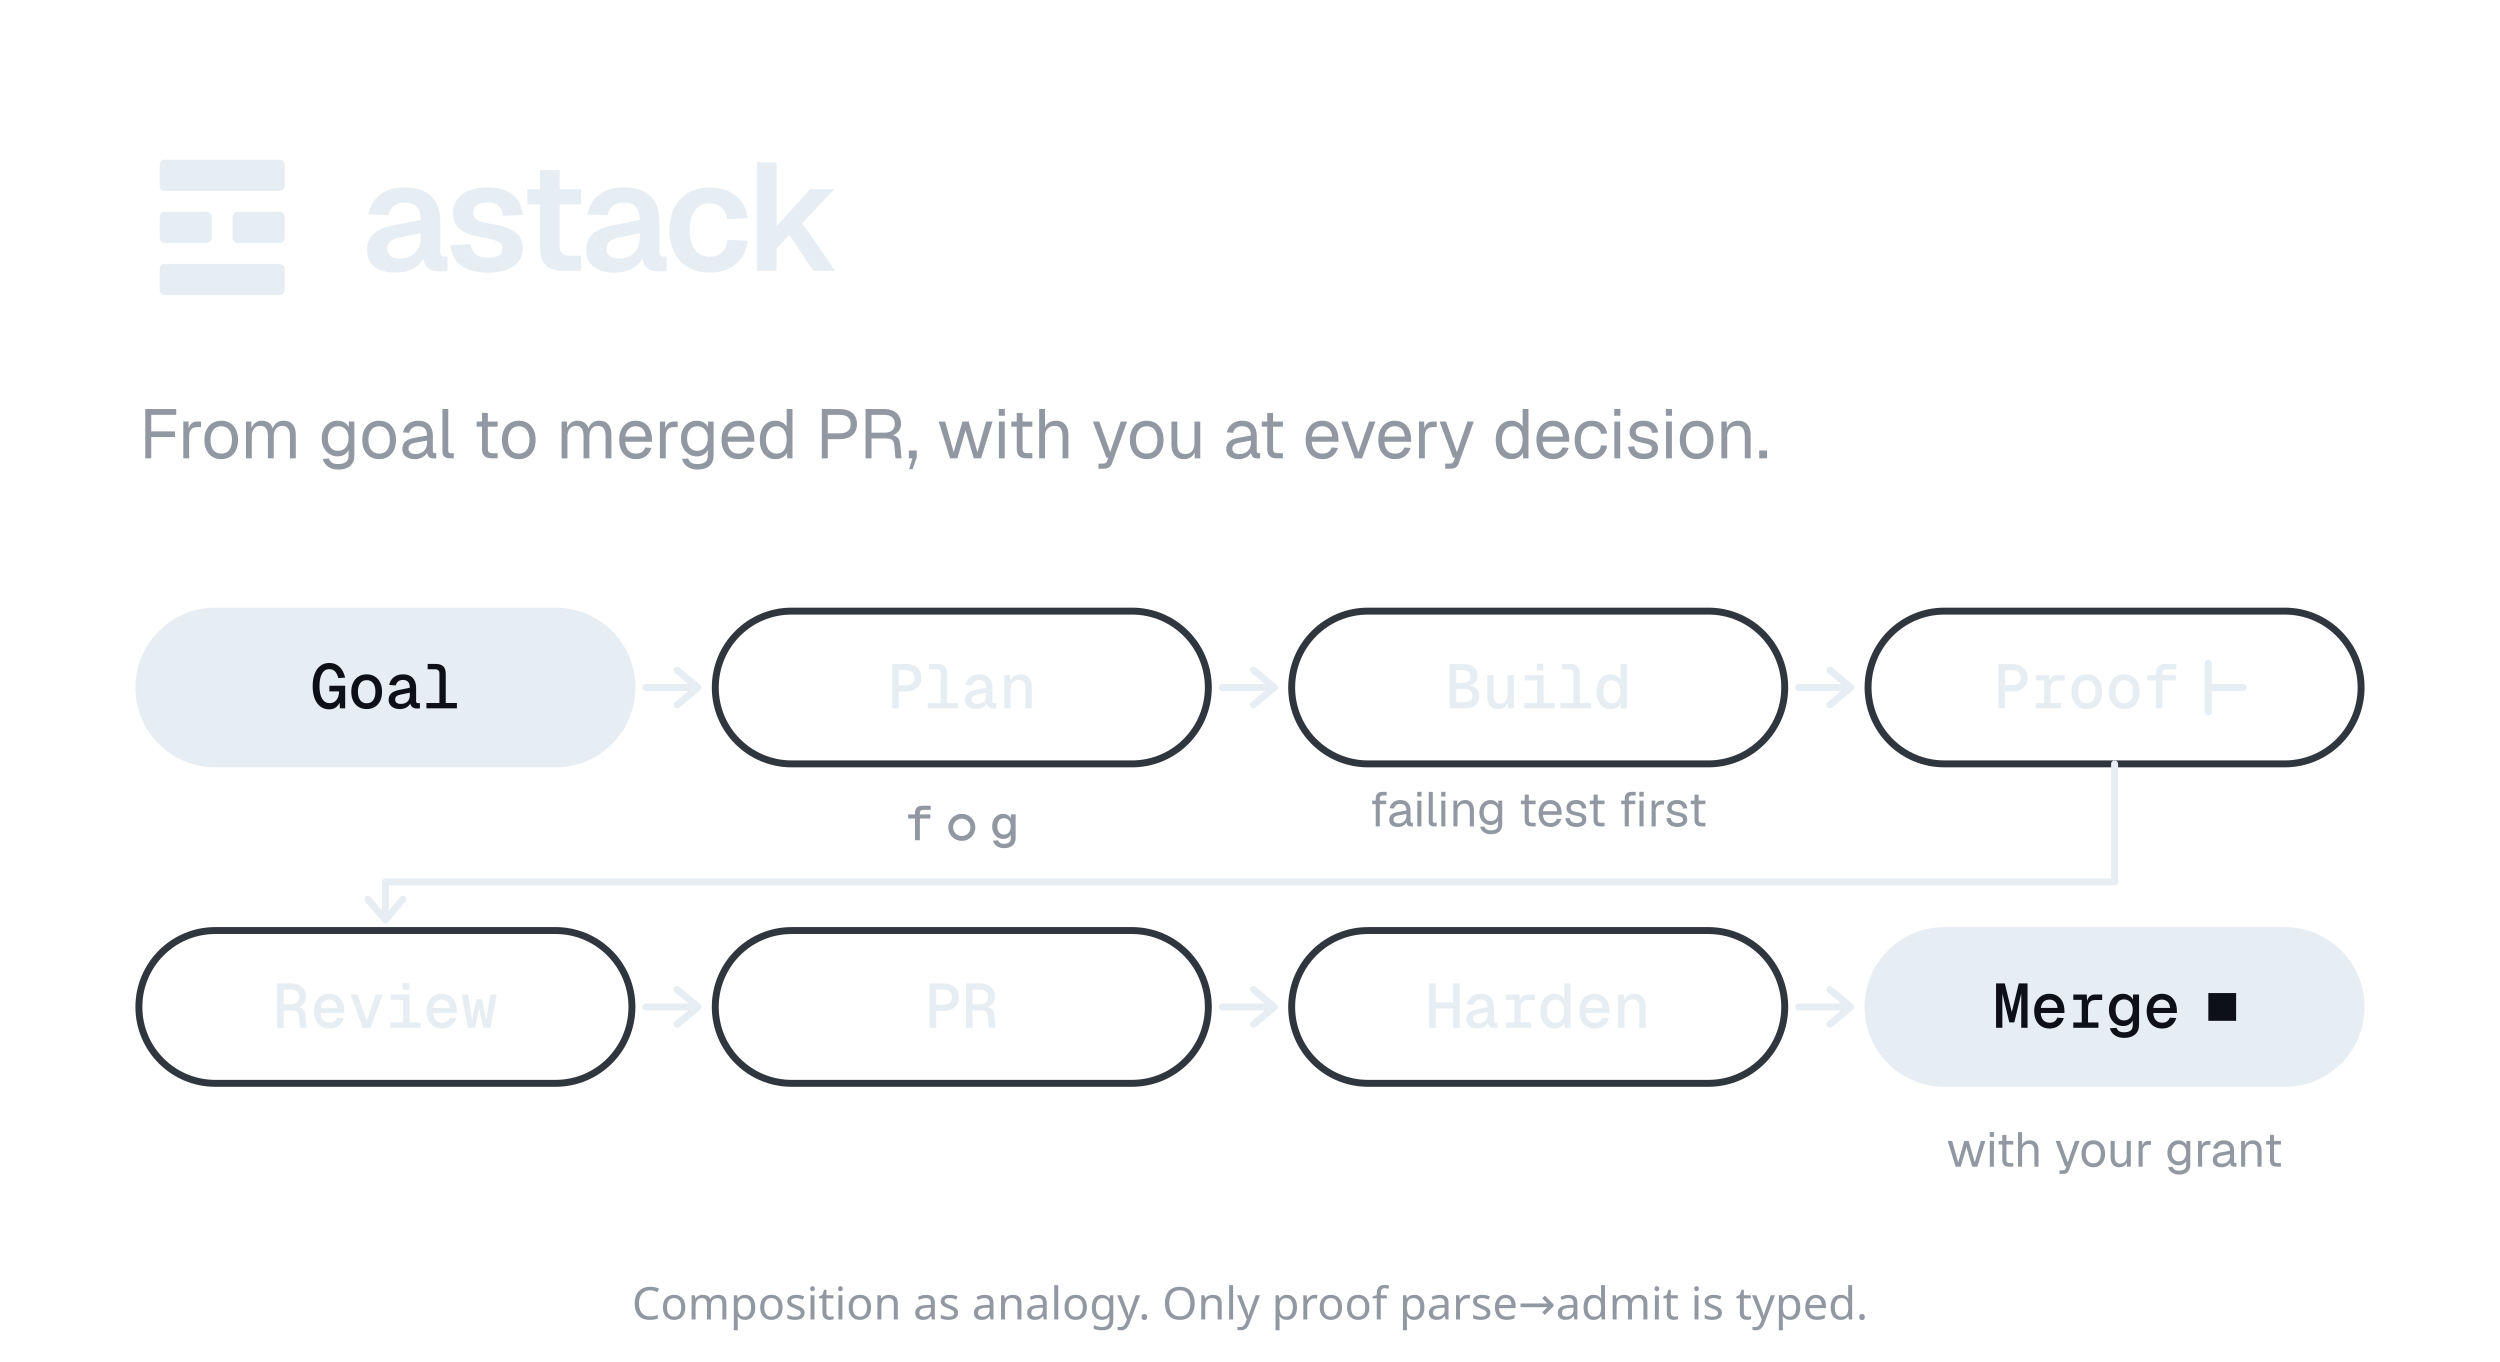
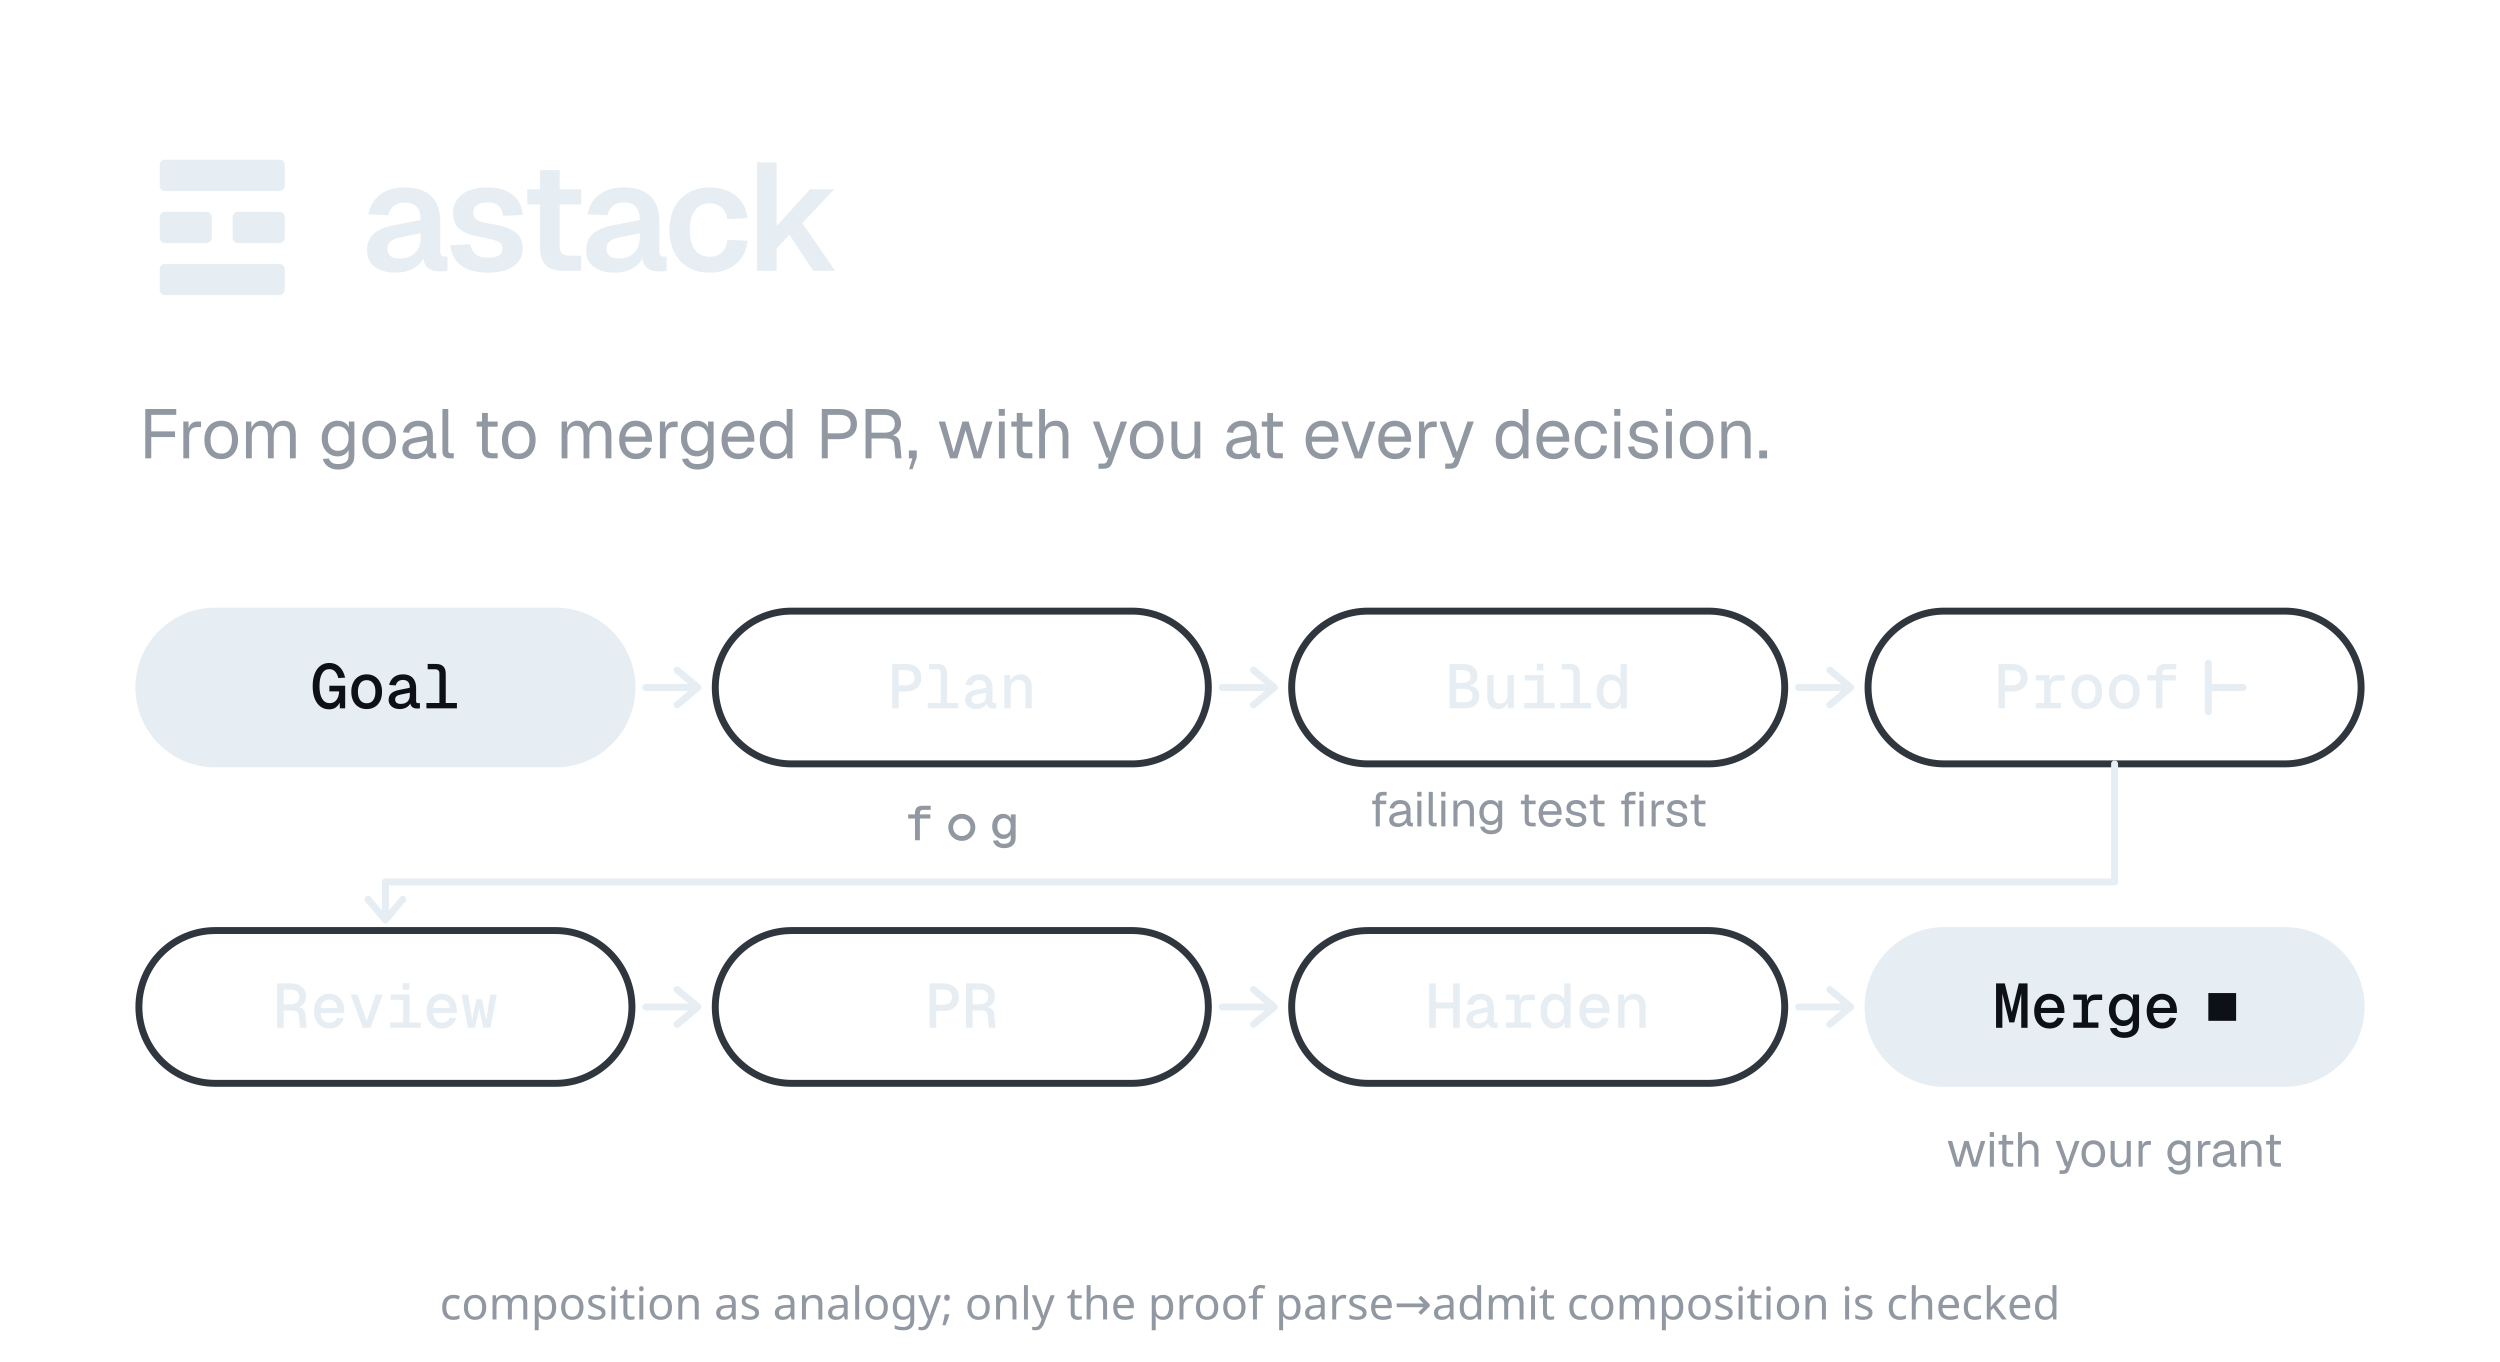
<svg xmlns="http://www.w3.org/2000/svg" width="720" height="392" viewBox="0 0 720 392">
  <defs>
    <path id="a" d="M225 12q-84 0-135-38T39-134q0-69 43-108t131-56l177-35q0-114-103-114-46 0-73 22-27 21-36 61l-130-6q16-84 78-130t161-46q114 0 173 58 58 57 58 164v194q0 21 8 29 7 8 22 8h17V0q-17 4-47 4-43 0-73-18t-38-67v-1q-20 42-68 68-49 26-114 26m26-93q64 0 102-37 37-37 37-98v-30l-138 28q-43 9-61 27-19 17-19 45 0 65 79 65" />
    <path id="b" d="M287 12q-122 0-182-51T39-168l131-6q7 42 34 65 26 23 84 23 45 0 69-14 23-15 23-46 0-18-8-30-9-12-33-21-25-9-72-18-81-14-127-34-46-21-64-52-19-31-19-77 0-74 58-121 57-47 168-47 77 0 127 25 49 24 75 65 25 40 29 90l-130 6q-2-38-26-63t-77-25q-45 0-68 18-24 18-24 48 0 32 23 48 22 15 82 25 82 12 130 33t69 53q20 31 20 75 0 77-61 119-62 41-165 41" />
    <path id="c" d="M398 0H284q-80 0-117-36-38-37-38-117v-282H45v-99h84v-125h128v125h141v99H257v270q0 38 17 52 16 14 49 14h75Z" />
    <path id="d" d="M302 12q-80 0-139-34-59-35-91-98-33-63-33-147t33-147q32-63 91-97 59-35 139-35 102 0 170 53 67 53 79 148l-132 7q-8-51-39-77-32-27-78-27-62 0-96 46t-34 129 34 129 96 46q47 0 79-27 31-27 38-84l132 6q-11 96-78 153-68 56-171 56" />
    <path id="e" d="M198 0H70v-710h128v417l219-241h158L366-312 582 0H438L282-236l-84 89Z" />
    <path id="f" d="M178 0H92v-710h446v84H178v238h342v82H178Z" />
    <path id="g" d="M164 0H80v-530h74l3 98q27-98 126-98h52v80h-51q-120 0-120 130Z" />
    <path id="h" d="M287 12q-73 0-128-34t-85-96q-30-63-30-147 0-85 30-147t85-96 128-34 128 34q54 34 84 96t30 147q0 84-30 147-30 62-84 96-55 34-128 34m0-80q73 0 114-52 40-53 40-145t-40-144q-41-53-114-53t-114 53q-41 52-41 144t41 145q41 52 114 52" />
    <path id="i" d="M164 0H80v-530h77l2 93q20-49 59-77t90-28q60 0 101 29t58 82q17-53 57-82t98-29q85 0 130 53 45 52 45 148V0h-84v-323q0-145-111-145-55 0-88 40-34 40-34 111V0h-84v-317q0-71-25-111t-84-40q-55 0-89 40t-34 111Z" />
    <path id="j" d="M281 162q-85 0-145-42T59 8l88-6q12 37 43 59 30 21 91 21 72 0 111-29 38-29 38-87v-86q-19 42-61 67t-94 25q-67 0-119-33-53-33-82-91-30-58-30-133 0-76 29-133 29-58 81-91 51-33 117-33 56 0 101 26 44 26 62 70v-84h80v494q0 93-61 146-62 52-172 52m-2-270q68 0 109-47 41-48 42-130 2-82-40-129-42-48-111-48-70 0-108 48-39 47-39 129t40 130q39 47 107 47" />
    <path id="k" d="M223 12q-82 0-130-38-49-38-49-106t40-107 127-55l188-35q0-133-126-133-55 0-87 25-32 24-44 70l-89-7q15-75 73-121 57-47 147-47 102 0 156 58 54 57 54 158v219q0 33 28 33h21V0q-12 2-32 2-46 0-69-18-24-19-30-61l-1-5q-20 41-69 68-49 26-108 26m8-74q80 0 124-45t44-111v-38l-172 32q-54 10-74 31-21 20-21 53 0 37 27 58 26 20 72 20" />
    <path id="l" d="M243 0h-59q-46 0-75-24t-29-76v-610h84v603q0 33 33 33h46Z" />
    <path id="m" d="M358 0h-84q-72 0-106-33-35-33-35-103v-320H55v-74h78v-124h84v124h141v74H217v318q0 36 16 50t49 14h76Z" />
    <path id="n" d="M287 12q-75 0-129-34-55-34-84-96-30-63-30-147t30-146q29-62 83-96 53-35 126-35 69 0 122 33 53 32 83 94 29 62 29 151v25H132q5 85 46 128 40 43 109 43 52 0 86-24 33-25 46-65l90 7q-21 71-79 117-59 45-143 45M132-313h293q-6-77-44-113-39-36-98-36-61 0-100 38-40 37-51 111" />
    <path id="o" d="M268 12q-69 0-119-34-51-34-78-96T44-265t27-147 78-96q50-34 119-34 53 0 97 23 44 22 66 63v-254h84V0h-76l-3-80q-22 43-67 68-45 24-101 24m17-80q71 0 109-53 37-53 37-144 0-92-37-144-38-53-109-53-70 0-111 53-42 52-42 144 0 91 42 144 41 53 111 53" />
    <path id="p" d="M178 0H92v-710h255q119 0 185 57t66 158q0 103-66 161t-185 58H178Zm0-626v266h169q161 0 161-135 0-131-161-131Z" />
    <path id="q" d="M178 0H92v-710h269q112 0 177 58t65 157q0 41-17 75-17 33-44 56t-59 32q47 8 75 38 27 30 32 85L610 0h-87l-18-200q-4-44-31-65-28-21-90-21H178Zm0-626v256h194q65 0 103-33t38-94q0-62-39-95-39-34-113-34Z" />
    <path id="r" d="M97 156H47L95 0H44v-113h113v99Z" />
    <path id="s" d="M291 0H186L22-530h92L238-88l126-442h90L580-88l125-442h92L633 0H527L409-403Z" />
    <path id="t" d="M164 0H80v-530h84Zm2-613H78v-98h88Z" />
    <path id="u" d="M164 0H80v-710h84v263q21-49 63-72t97-23q86 0 132 56 45 56 45 145V0h-84v-317q0-151-111-151-64 0-103 39t-39 113Z" />
    <path id="v" d="M172 150h-69V76h61q28 0 42-8 13-9 20-28l19-50h-29L22-530h92L272-88l151-442h92L300 67q-15 43-45 63t-83 20" />
    <path id="w" d="M254 12q-79 0-126-53-48-54-48-148v-341h84v318q0 77 28 114 27 36 84 36 63 0 99-40 36-41 36-112v-316h84V0h-80v-86q-44 98-161 98" />
    <path id="x" d="M321 0H215L22-530h92L268-86l154-444h92Z" />
    <path id="y" d="M287 12q-74 0-128-34-55-34-85-96-30-63-30-147t30-146 85-96q54-35 128-35 92 0 152 48 60 47 73 136l-88 6q-9-53-46-81-37-29-91-29-73 0-114 53-41 52-41 144t41 145q41 52 114 52 54 0 91-30t46-90l88 6q-13 88-73 141T287 12" />
    <path id="z" d="M273 12q-109 0-166-50-57-51-63-129l88-6q8 48 40 77 31 28 101 28 54 0 84-17 29-18 29-57 0-21-9-35-10-14-38-24-28-11-82-21-74-14-116-35t-59-51-17-72q0-71 53-116 52-46 148-46 70 0 115 25 44 24 67 63t28 82l-88 6q-4-38-31-67-28-29-93-29-57 0-84 22t-27 56q0 39 25 58 25 18 95 30 78 13 122 33t62 50q17 29 17 71 0 73-56 114-57 40-145 40" />
    <path id="A" d="M164 0H80v-530h77l2 95q21-55 65-81 43-26 98-26 61 0 101 27 39 27 59 73 19 45 19 101V0h-84v-317q0-74-26-112-27-39-87-39-61 0-100 39-40 38-40 112Z" />
    <path id="B" d="M157 0H44v-113h113Z" />
    <path id="C" d="M299 16q-77 0-136-42-59-43-93-125T36-354q0-115 32-198 32-84 92-129 59-45 142-45 100 0 165 64t88 171l-109 7q-15-65-50-104-36-39-93-39-76 0-117 71t-41 202 43 201q42 70 120 70 69 0 109-51 39-52 42-137H303v-91h253V0h-85l-3-91q-23 48-64 78-42 29-105 29" />
    <path id="D" d="M300 12q-74 0-129-34-56-34-86-96-31-63-31-148t31-147q30-63 86-97 55-34 129-34t130 34q55 34 86 97 30 62 30 147t-30 148q-31 62-86 96-56 34-130 34m0-93q67 0 104-49 36-49 36-136t-36-136q-37-49-104-49t-103 49q-37 49-37 136t37 136q36 49 103 49" />
    <path id="E" d="M228 12q-50 0-90-18T75-57q-24-33-24-77 0-68 42-105 41-38 125-55l172-36q0-124-108-124-50 0-78 23t-38 64l-106-7q15-76 73-123t149-47q102 0 156 58 53 58 53 160v210q0 18 8 26 7 7 23 7h30V0l-19 2-27 1q-90 0-108-77l-1-2q-20 39-65 64-46 24-104 24m15-83q73 0 110-37 37-38 37-101v-41l-148 30q-48 10-67 29-19 18-19 49 0 34 23 53 23 18 64 18" />
    <path id="F" d="M544 0H56v-85h208v-474q0-31-17-48-17-18-49-18H76v-85h133q156 0 156 156v469h179Z" />
    <path id="G" d="M191 0H86v-710h220q74 0 130 27 55 27 86 77 30 49 30 117t-30 118q-31 49-86 76-56 26-130 26H191Zm0-611v243h104q76 0 112-31t36-90q0-60-36-91t-112-31Z" />
    <path id="H" d="M181 0H80v-532h93l2 96q21-55 66-81 45-27 101-27 59 0 99 27 39 26 59 72 20 45 20 102V0H419v-317q0-139-106-139-55 0-93 36-39 36-39 105Z" />
    <path id="I" d="M313 0H83v-710h206q117 0 178 51t61 142q0 58-35 99t-97 52q79 10 121 55 41 45 41 114 0 94-64 146Q429 0 313 0M188-612v203h103q66 0 97-26 31-27 31-75 0-49-31-75-31-27-97-27Zm0 300v214h126q68 0 102-27 33-28 33-77 0-52-34-81-35-29-101-29Z" />
    <path id="J" d="M254 12q-77 0-123-52T85-188v-344h101v318q0 72 25 105t76 33q56 0 89-37t33-105v-314h101V0h-95v-89Q371 12 254 12" />
    <path id="K" d="M564 0H76v-85h208v-362H86v-85h300v447h178ZM382-609H278v-105h104Z" />
    <path id="L" d="M258 12Q156 12 96-62q-60-75-60-204t60-203q60-75 162-75 56 0 98 26 41 26 61 61v-253h101V0h-94l-3-81q-23 42-64 68-42 25-99 25m17-93q66 0 104-49 38-50 38-136 0-87-38-136-39-49-106-49-61 0-96 49t-35 136q0 86 35 136 35 49 98 49" />
    <path id="M" d="M486 0H84v-85h135v-362H84v-85h215l6 104q26-104 128-104h113v88H437q-117 0-117 128v231h166Z" />
    <path id="N" d="M309 0H208v-447H68v-85h140v-28q0-74 37-112t115-38h172v85H370q-31 0-46 18-15 17-15 48v27h215v85H309Z" />
    <path id="O" d="M172 0H67v-710h221q112 0 177 57t65 155q0 64-35 109-36 44-85 59 52 10 79 41 26 30 31 87L538 0H433l-16-182q-4-53-29-74-26-21-92-21H172Zm0-611v236h114q66 0 101-31t35-87q0-57-35-87-35-31-101-31Z" />
    <path id="P" d="M305 12q-75 0-130-34-56-35-86-97-31-63-31-147t30-146q30-63 85-97 55-35 129-35 70 0 125 33 54 33 85 96 30 63 30 151v28H163q5 77 43 116 37 39 100 39 47 0 78-22t43-59l105 7q-23 76-82 122-59 45-145 45M164-317h268q-5-68-41-101t-90-33q-56 0-92 34t-45 100" />
    <path id="Q" d="M363 0H237L45-532h109l146 425 146-425h109Z" />
    <path id="R" d="M234 0H121L18-532h106l63 411 70-336h86l70 336 63-411h106L480 0H366l-66-311Z" />
    <path id="S" d="M161 0H56v-710h105v304h278v-304h105V0H439v-308H161Z" />
    <path id="T" d="M340-86h-80L149-548V0H48v-710h140l112 459 112-459h140V0H451v-548Z" />
    <path id="U" d="M297 162q-90 0-150-42T70 8l106-7q11 34 39 53 27 18 82 18 67 0 103-27 35-28 35-84v-78q-19 41-59 65-41 24-94 24-66 0-117-32-52-33-81-91-30-58-30-133 0-78 29-136 28-59 79-91 51-33 116-33 55 0 98 26 43 25 62 69l1-83h97v486q0 100-64 154t-175 54m-1-280q62 0 100-44t39-123q1-80-37-124-39-45-102-45-65 0-100 45-36 44-36 124 0 79 36 123t100 44" />
    <path id="V" d="M216 0h-84v-456H60v-74h72v-48q0-59 34-95 34-37 106-37h84v74h-78q-31 0-46 17-16 17-16 47v42h133v74H216Z" />
  </defs>
  <g fill="#e6edf3" transform="translate(40 40) scale(1.5)">
    <rect width="24" height="6" x="4" y="4" rx="1" />
    <rect width="10" height="6" x="4" y="14" rx="1" />
    <rect width="10" height="6" x="18" y="14" rx="1" />
    <rect width="24" height="6" x="4" y="24" rx="1" />
  </g>
  <use fill="#e6edf3" href="#a" transform="translate(104 78) scale(0.044)" />
  <use fill="#e6edf3" href="#b" transform="translate(127.97 78) scale(0.044)" />
  <use fill="#e6edf3" href="#c" transform="translate(149.87 78) scale(0.044)" />
  <use fill="#e6edf3" href="#a" transform="translate(167.1 78) scale(0.044)" />
  <use fill="#e6edf3" href="#d" transform="translate(191.07 78) scale(0.044)" />
  <use fill="#e6edf3" href="#e" transform="translate(214.95 78) scale(0.044)" />
  <use fill="#9198a1" href="#f" transform="translate(40 132) scale(0.02)" />
  <use fill="#9198a1" href="#g" transform="translate(51.2 132) scale(0.02)" />
  <use fill="#9198a1" href="#h" transform="translate(57.98 132) scale(0.02)" />
  <use fill="#9198a1" href="#i" transform="translate(69.24 132) scale(0.02)" />
  <use fill="#9198a1" href="#j" transform="translate(91.78 132) scale(0.02)" />
  <use fill="#9198a1" href="#h" transform="translate(103.46 132) scale(0.02)" />
  <use fill="#9198a1" href="#k" transform="translate(115 132) scale(0.02)" />
  <use fill="#9198a1" href="#l" transform="translate(125.82 132) scale(0.02)" />
  <use fill="#9198a1" href="#m" transform="translate(136.16 132) scale(0.02)" />
  <use fill="#9198a1" href="#h" transform="translate(143.68 132) scale(0.02)" />
  <use fill="#9198a1" href="#i" transform="translate(160.14 132) scale(0.02)" />
  <use fill="#9198a1" href="#n" transform="translate(177.44 132) scale(0.02)" />
  <use fill="#9198a1" href="#g" transform="translate(188.46 132) scale(0.02)" />
  <use fill="#9198a1" href="#j" transform="translate(195.24 132) scale(0.02)" />
  <use fill="#9198a1" href="#n" transform="translate(206.92 132) scale(0.02)" />
  <use fill="#9198a1" href="#o" transform="translate(217.94 132) scale(0.02)" />
  <use fill="#9198a1" href="#p" transform="translate(234.84 132) scale(0.02)" />
  <use fill="#9198a1" href="#q" transform="translate(247.44 132) scale(0.02)" />
  <use fill="#9198a1" href="#r" transform="translate(260.88 132) scale(0.02)" />
  <use fill="#9198a1" href="#s" transform="translate(269.9 132) scale(0.02)" />
  <use fill="#9198a1" href="#t" transform="translate(286.08 132) scale(0.02)" />
  <use fill="#9198a1" href="#m" transform="translate(290.16 132) scale(0.02)" />
  <use fill="#9198a1" href="#u" transform="translate(297.68 132) scale(0.02)" />
  <use fill="#9198a1" href="#v" transform="translate(314.3 132) scale(0.02)" />
  <use fill="#9198a1" href="#h" transform="translate(324.52 132) scale(0.02)" />
  <use fill="#9198a1" href="#w" transform="translate(335.78 132) scale(0.02)" />
  <use fill="#9198a1" href="#k" transform="translate(352.28 132) scale(0.02)" />
  <use fill="#9198a1" href="#m" transform="translate(362.3 132) scale(0.02)" />
  <use fill="#9198a1" href="#n" transform="translate(375.14 132) scale(0.02)" />
  <use fill="#9198a1" href="#x" transform="translate(385.86 132) scale(0.02)" />
  <use fill="#9198a1" href="#n" transform="translate(396.06 132) scale(0.02)" />
  <use fill="#9198a1" href="#g" transform="translate(407.08 132) scale(0.02)" />
  <use fill="#9198a1" href="#v" transform="translate(414.16 132) scale(0.02)" />
  <use fill="#9198a1" href="#o" transform="translate(429.9 132) scale(0.02)" />
  <use fill="#9198a1" href="#n" transform="translate(441.6 132) scale(0.02)" />
  <use fill="#9198a1" href="#y" transform="translate(452.62 132) scale(0.02)" />
  <use fill="#9198a1" href="#t" transform="translate(463.34 132) scale(0.02)" />
  <use fill="#9198a1" href="#z" transform="translate(468.02 132) scale(0.02)" />
  <use fill="#9198a1" href="#t" transform="translate(478.22 132) scale(0.02)" />
  <use fill="#9198a1" href="#h" transform="translate(482.9 132) scale(0.02)" />
  <use fill="#9198a1" href="#A" transform="translate(494.16 132) scale(0.02)" />
  <use fill="#9198a1" href="#B" transform="translate(505.78 132) scale(0.02)" />
  <rect width="142" height="44" x="40" y="176" fill="#e6edf3" stroke="#e6edf3" stroke-width="2" rx="22" />
  <use fill="#0d1117" href="#C" transform="translate(89.4 204) scale(0.018)" />
  <use fill="#0d1117" href="#D" transform="translate(100.2 204) scale(0.018)" />
  <use fill="#0d1117" href="#E" transform="translate(111 204) scale(0.018)" />
  <use fill="#0d1117" href="#F" transform="translate(121.8 204) scale(0.018)" />
  <path fill="none" stroke="#e6edf3" stroke-linecap="round" stroke-linejoin="round" stroke-width="2" d="M186 198h14m-5-5 6 5-6 5" />
  <rect width="142" height="44" x="206" y="176" fill="none" stroke="#30363d" stroke-width="2" rx="22" />
  <use fill="#e6edf3" href="#G" transform="translate(255.4 204) scale(0.018)" />
  <use fill="#e6edf3" href="#F" transform="translate(266.2 204) scale(0.018)" />
  <use fill="#e6edf3" href="#E" transform="translate(277 204) scale(0.018)" />
  <use fill="#e6edf3" href="#H" transform="translate(287.8 204) scale(0.018)" />
  <path fill="none" stroke="#e6edf3" stroke-linecap="round" stroke-linejoin="round" stroke-width="2" d="M352 198h14m-5-5 6 5-6 5" />
  <rect width="142" height="44" x="372" y="176" fill="none" stroke="#30363d" stroke-width="2" rx="22" />
  <use fill="#e6edf3" href="#I" transform="translate(416 204) scale(0.018)" />
  <use fill="#e6edf3" href="#J" transform="translate(426.8 204) scale(0.018)" />
  <use fill="#e6edf3" href="#K" transform="translate(437.6 204) scale(0.018)" />
  <use fill="#e6edf3" href="#F" transform="translate(448.4 204) scale(0.018)" />
  <use fill="#e6edf3" href="#L" transform="translate(459.2 204) scale(0.018)" />
  <path fill="none" stroke="#e6edf3" stroke-linecap="round" stroke-linejoin="round" stroke-width="2" d="M518 198h14m-5-5 6 5-6 5" />
  <rect width="142" height="44" x="538" y="176" fill="none" stroke="#30363d" stroke-width="2" rx="22" />
  <path fill="none" stroke="#e6edf3" stroke-linecap="round" stroke-width="2" d="M636 191v14m0-7h10" />
  <use fill="#e6edf3" href="#G" transform="translate(574 204) scale(0.018)" />
  <use fill="#e6edf3" href="#M" transform="translate(584.8 204) scale(0.018)" />
  <use fill="#e6edf3" href="#D" transform="translate(595.6 204) scale(0.018)" />
  <use fill="#e6edf3" href="#D" transform="translate(606.4 204) scale(0.018)" />
  <use fill="#e6edf3" href="#N" transform="translate(617.2 204) scale(0.018)" />
  <rect width="142" height="44" x="40" y="268" fill="none" stroke="#30363d" stroke-width="2" rx="22" />
  <use fill="#e6edf3" href="#O" transform="translate(78.6 296) scale(0.018)" />
  <use fill="#e6edf3" href="#P" transform="translate(89.4 296) scale(0.018)" />
  <use fill="#e6edf3" href="#Q" transform="translate(100.2 296) scale(0.018)" />
  <use fill="#e6edf3" href="#K" transform="translate(111 296) scale(0.018)" />
  <use fill="#e6edf3" href="#P" transform="translate(121.8 296) scale(0.018)" />
  <use fill="#e6edf3" href="#R" transform="translate(132.6 296) scale(0.018)" />
  <path fill="none" stroke="#e6edf3" stroke-linecap="round" stroke-linejoin="round" stroke-width="2" d="M186 290h14m-5-5 6 5-6 5" />
  <rect width="142" height="44" x="206" y="268" fill="none" stroke="#30363d" stroke-width="2" rx="22" />
  <use fill="#e6edf3" href="#G" transform="translate(266.2 296) scale(0.018)" />
  <use fill="#e6edf3" href="#O" transform="translate(277 296) scale(0.018)" />
  <path fill="none" stroke="#e6edf3" stroke-linecap="round" stroke-linejoin="round" stroke-width="2" d="M352 290h14m-5-5 6 5-6 5" />
  <rect width="142" height="44" x="372" y="268" fill="none" stroke="#30363d" stroke-width="2" rx="22" />
  <use fill="#e6edf3" href="#S" transform="translate(410.6 296) scale(0.018)" />
  <use fill="#e6edf3" href="#E" transform="translate(421.4 296) scale(0.018)" />
  <use fill="#e6edf3" href="#M" transform="translate(432.2 296) scale(0.018)" />
  <use fill="#e6edf3" href="#L" transform="translate(443 296) scale(0.018)" />
  <use fill="#e6edf3" href="#P" transform="translate(453.8 296) scale(0.018)" />
  <use fill="#e6edf3" href="#H" transform="translate(464.6 296) scale(0.018)" />
  <path fill="none" stroke="#e6edf3" stroke-linecap="round" stroke-linejoin="round" stroke-width="2" d="M518 290h14m-5-5 6 5-6 5" />
  <rect width="142" height="44" x="538" y="268" fill="#e6edf3" stroke="#e6edf3" stroke-width="2" rx="22" />
  <path fill="#0d1117" d="M636 286h8v8h-8z" />
  <use fill="#0d1117" href="#T" transform="translate(574 296) scale(0.018)" />
  <use fill="#0d1117" href="#P" transform="translate(584.8 296) scale(0.018)" />
  <use fill="#0d1117" href="#M" transform="translate(595.6 296) scale(0.018)" />
  <use fill="#0d1117" href="#U" transform="translate(606.4 296) scale(0.018)" />
  <use fill="#0d1117" href="#P" transform="translate(617.2 296) scale(0.018)" />
  <path fill="none" stroke="#e6edf3" stroke-linecap="round" stroke-linejoin="round" stroke-width="2" d="M609 220v34H111v10m-5-5 5 6 5-6" />
  <use fill="#9198a1" href="#V" transform="translate(394.36 238) scale(0.014)" />
  <use fill="#9198a1" href="#k" transform="translate(399.47 238) scale(0.014)" />
  <use fill="#9198a1" href="#t" transform="translate(407.07 238) scale(0.014)" />
  <use fill="#9198a1" href="#l" transform="translate(410.35 238) scale(0.014)" />
  <use fill="#9198a1" href="#t" transform="translate(413.97 238) scale(0.014)" />
  <use fill="#9198a1" href="#A" transform="translate(417.47 238) scale(0.014)" />
  <use fill="#9198a1" href="#j" transform="translate(425.44 238) scale(0.014)" />
  <use fill="#9198a1" href="#m" transform="translate(437.25 238) scale(0.014)" />
  <use fill="#9198a1" href="#n" transform="translate(442.52 238) scale(0.014)" />
  <use fill="#9198a1" href="#z" transform="translate(450.23 238) scale(0.014)" />
  <use fill="#9198a1" href="#m" transform="translate(457.09 238) scale(0.014)" />
  <use fill="#9198a1" href="#V" transform="translate(466.08 238) scale(0.014)" />
  <use fill="#9198a1" href="#t" transform="translate(471.05 238) scale(0.014)" />
  <use fill="#9198a1" href="#g" transform="translate(474.55 238) scale(0.014)" />
  <use fill="#9198a1" href="#z" transform="translate(479.29 238) scale(0.014)" />
  <use fill="#9198a1" href="#m" transform="translate(486.16 238) scale(0.014)" />
  <use fill="#9198a1" href="#s" transform="translate(560.62 336) scale(0.014)" />
  <use fill="#9198a1" href="#t" transform="translate(571.95 336) scale(0.014)" />
  <use fill="#9198a1" href="#m" transform="translate(574.81 336) scale(0.014)" />
  <use fill="#9198a1" href="#u" transform="translate(580.07 336) scale(0.014)" />
  <use fill="#9198a1" href="#v" transform="translate(591.7 336) scale(0.014)" />
  <use fill="#9198a1" href="#h" transform="translate(598.86 336) scale(0.014)" />
  <use fill="#9198a1" href="#w" transform="translate(606.74 336) scale(0.014)" />
  <use fill="#9198a1" href="#g" transform="translate(614.79 336) scale(0.014)" />
  <use fill="#9198a1" href="#j" transform="translate(623.6 336) scale(0.014)" />
  <use fill="#9198a1" href="#g" transform="translate(631.91 336) scale(0.014)" />
  <use fill="#9198a1" href="#k" transform="translate(636.66 336) scale(0.014)" />
  <use fill="#9198a1" href="#A" transform="translate(644.32 336) scale(0.014)" />
  <use fill="#9198a1" href="#m" transform="translate(651.89 336) scale(0.014)" />
  <use fill="#9198a1" href="#N" transform="translate(260.6 242) scale(0.014)" />
  <circle cx="277" cy="238.28" r="3.2" fill="none" stroke="#9198a1" stroke-width="1.4" />
  <use fill="#9198a1" href="#U" transform="translate(285 242) scale(0.014)" />
-   <text x="360" y="380" fill="#9198a1" font-family="ui-sans-serif, system-ui, sans-serif" font-size="13" text-anchor="middle">Composition as analogy. Only proof parse→admit is typed.</text>
+   <text x="360" y="380" fill="#9198a1" font-family="ui-sans-serif, system-ui, sans-serif" font-size="13" text-anchor="middle">composition as analogy; only the proof parse→admit composition is checked</text>
</svg>
